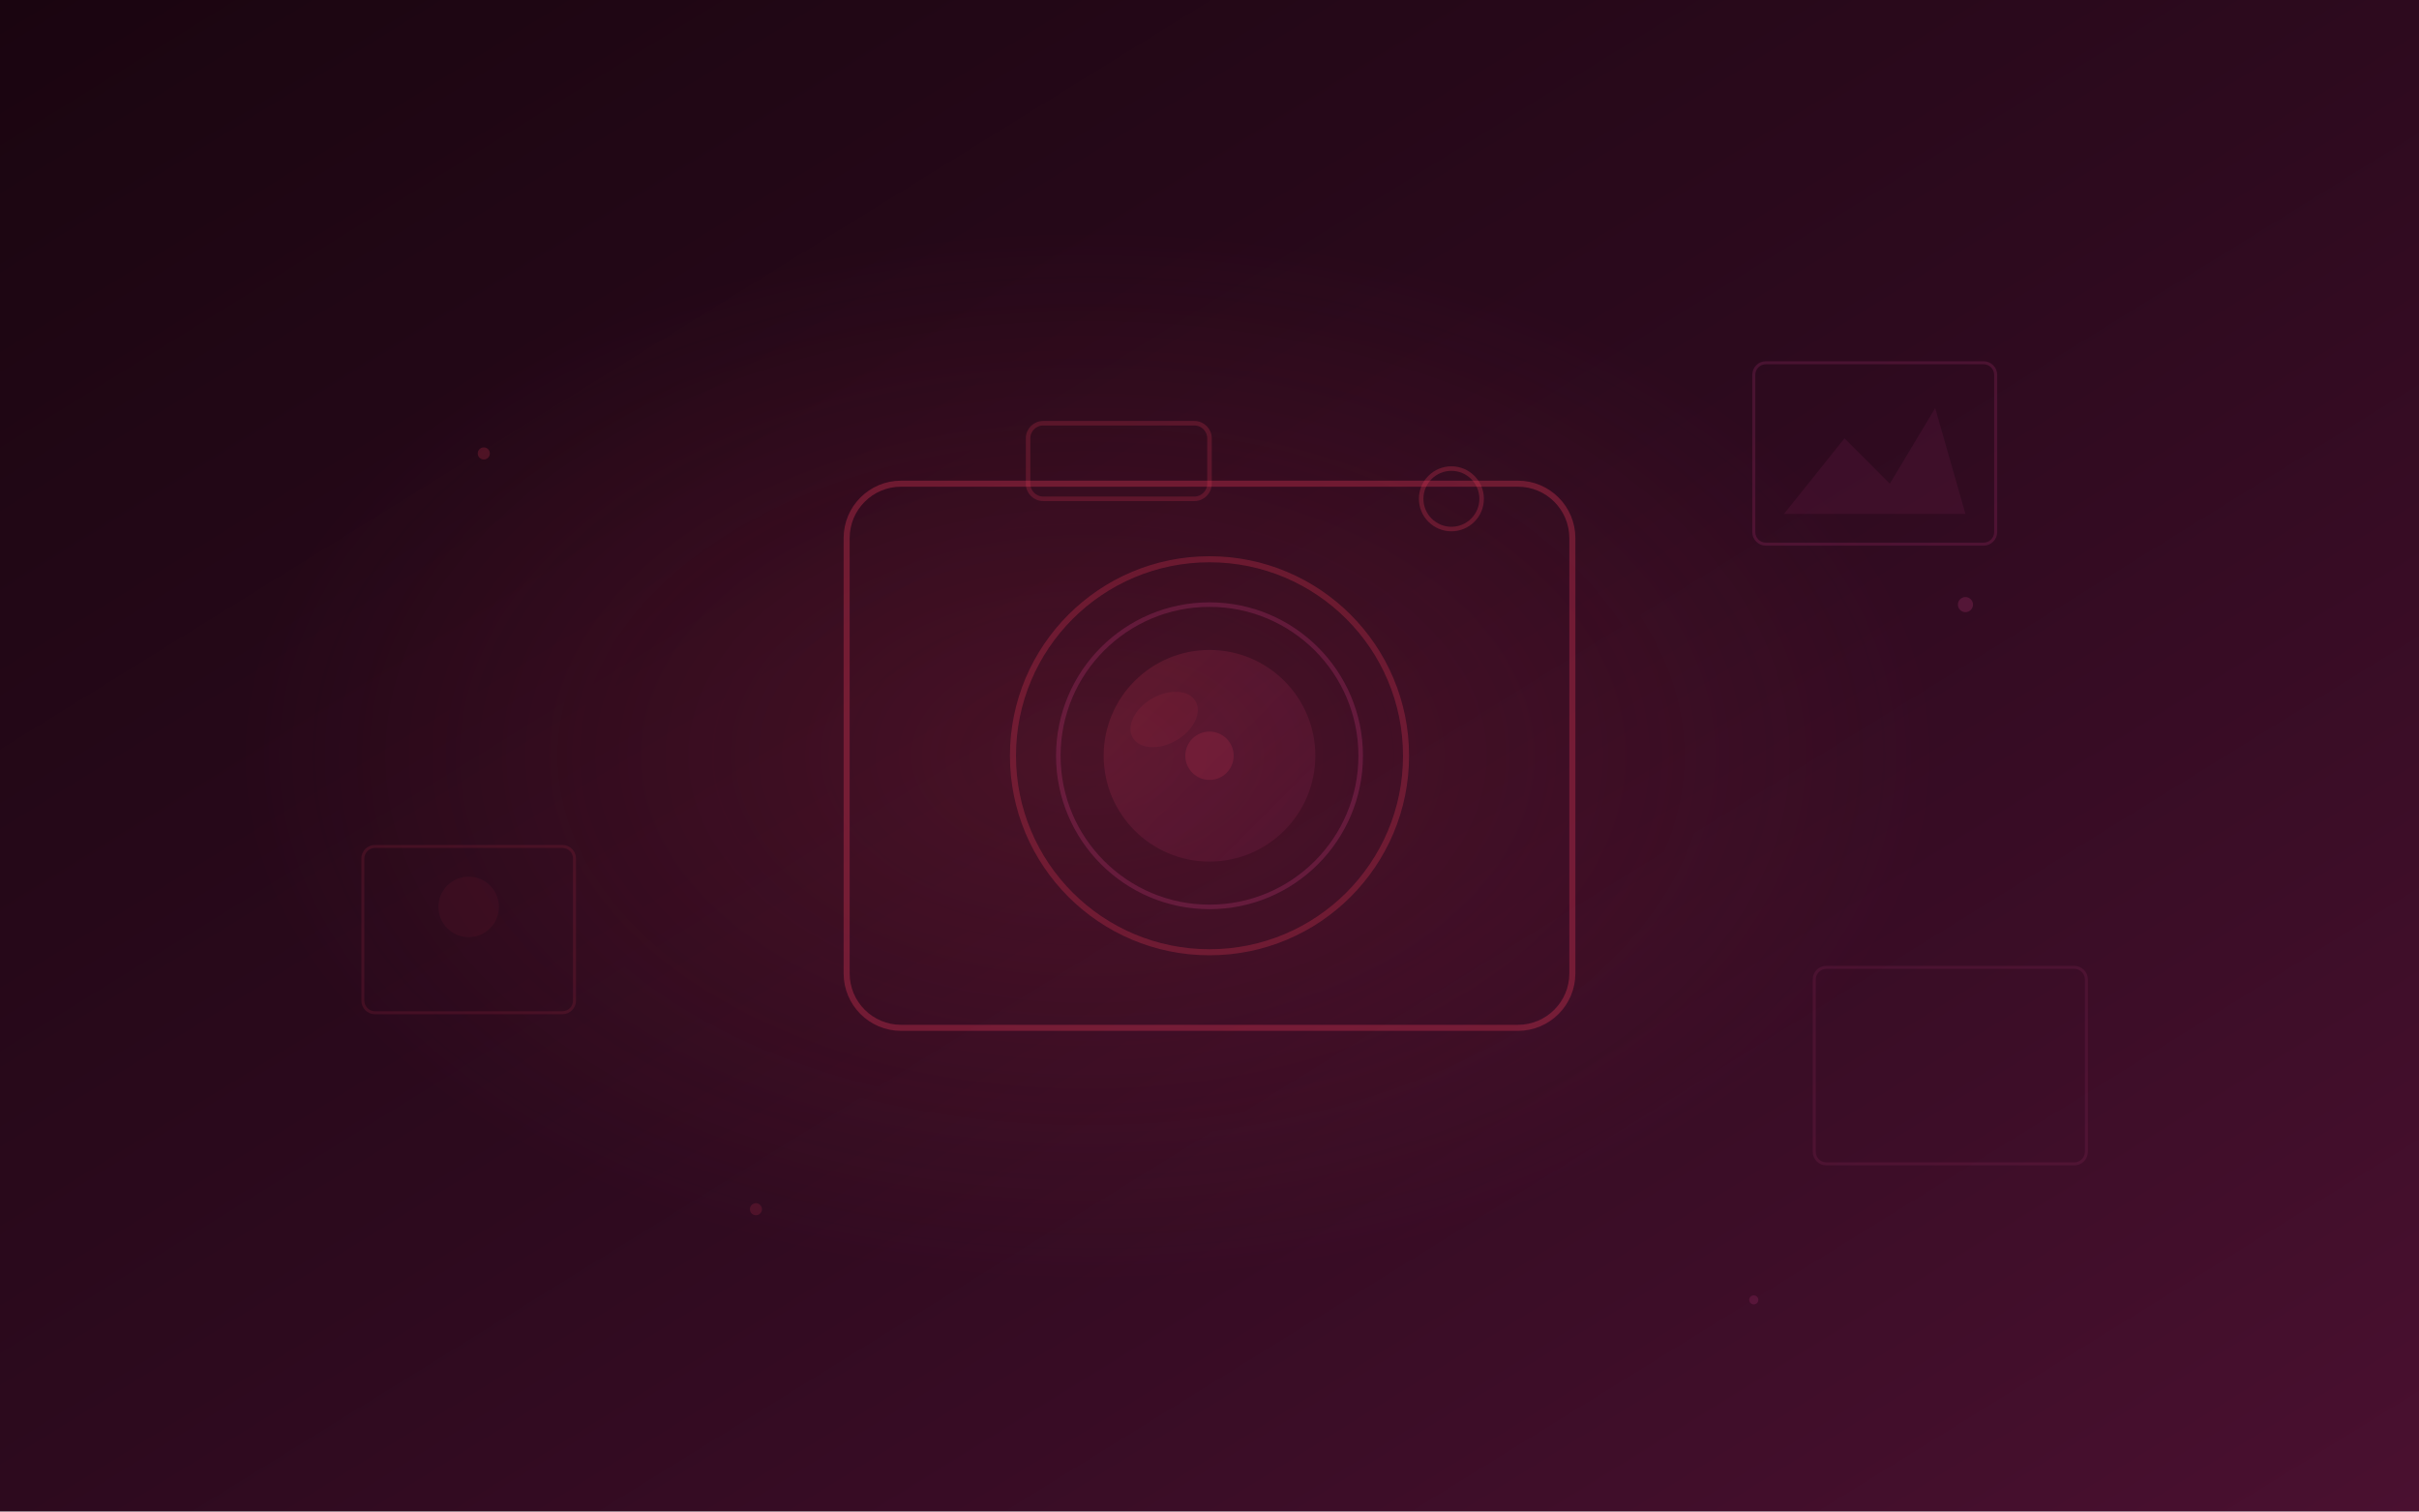
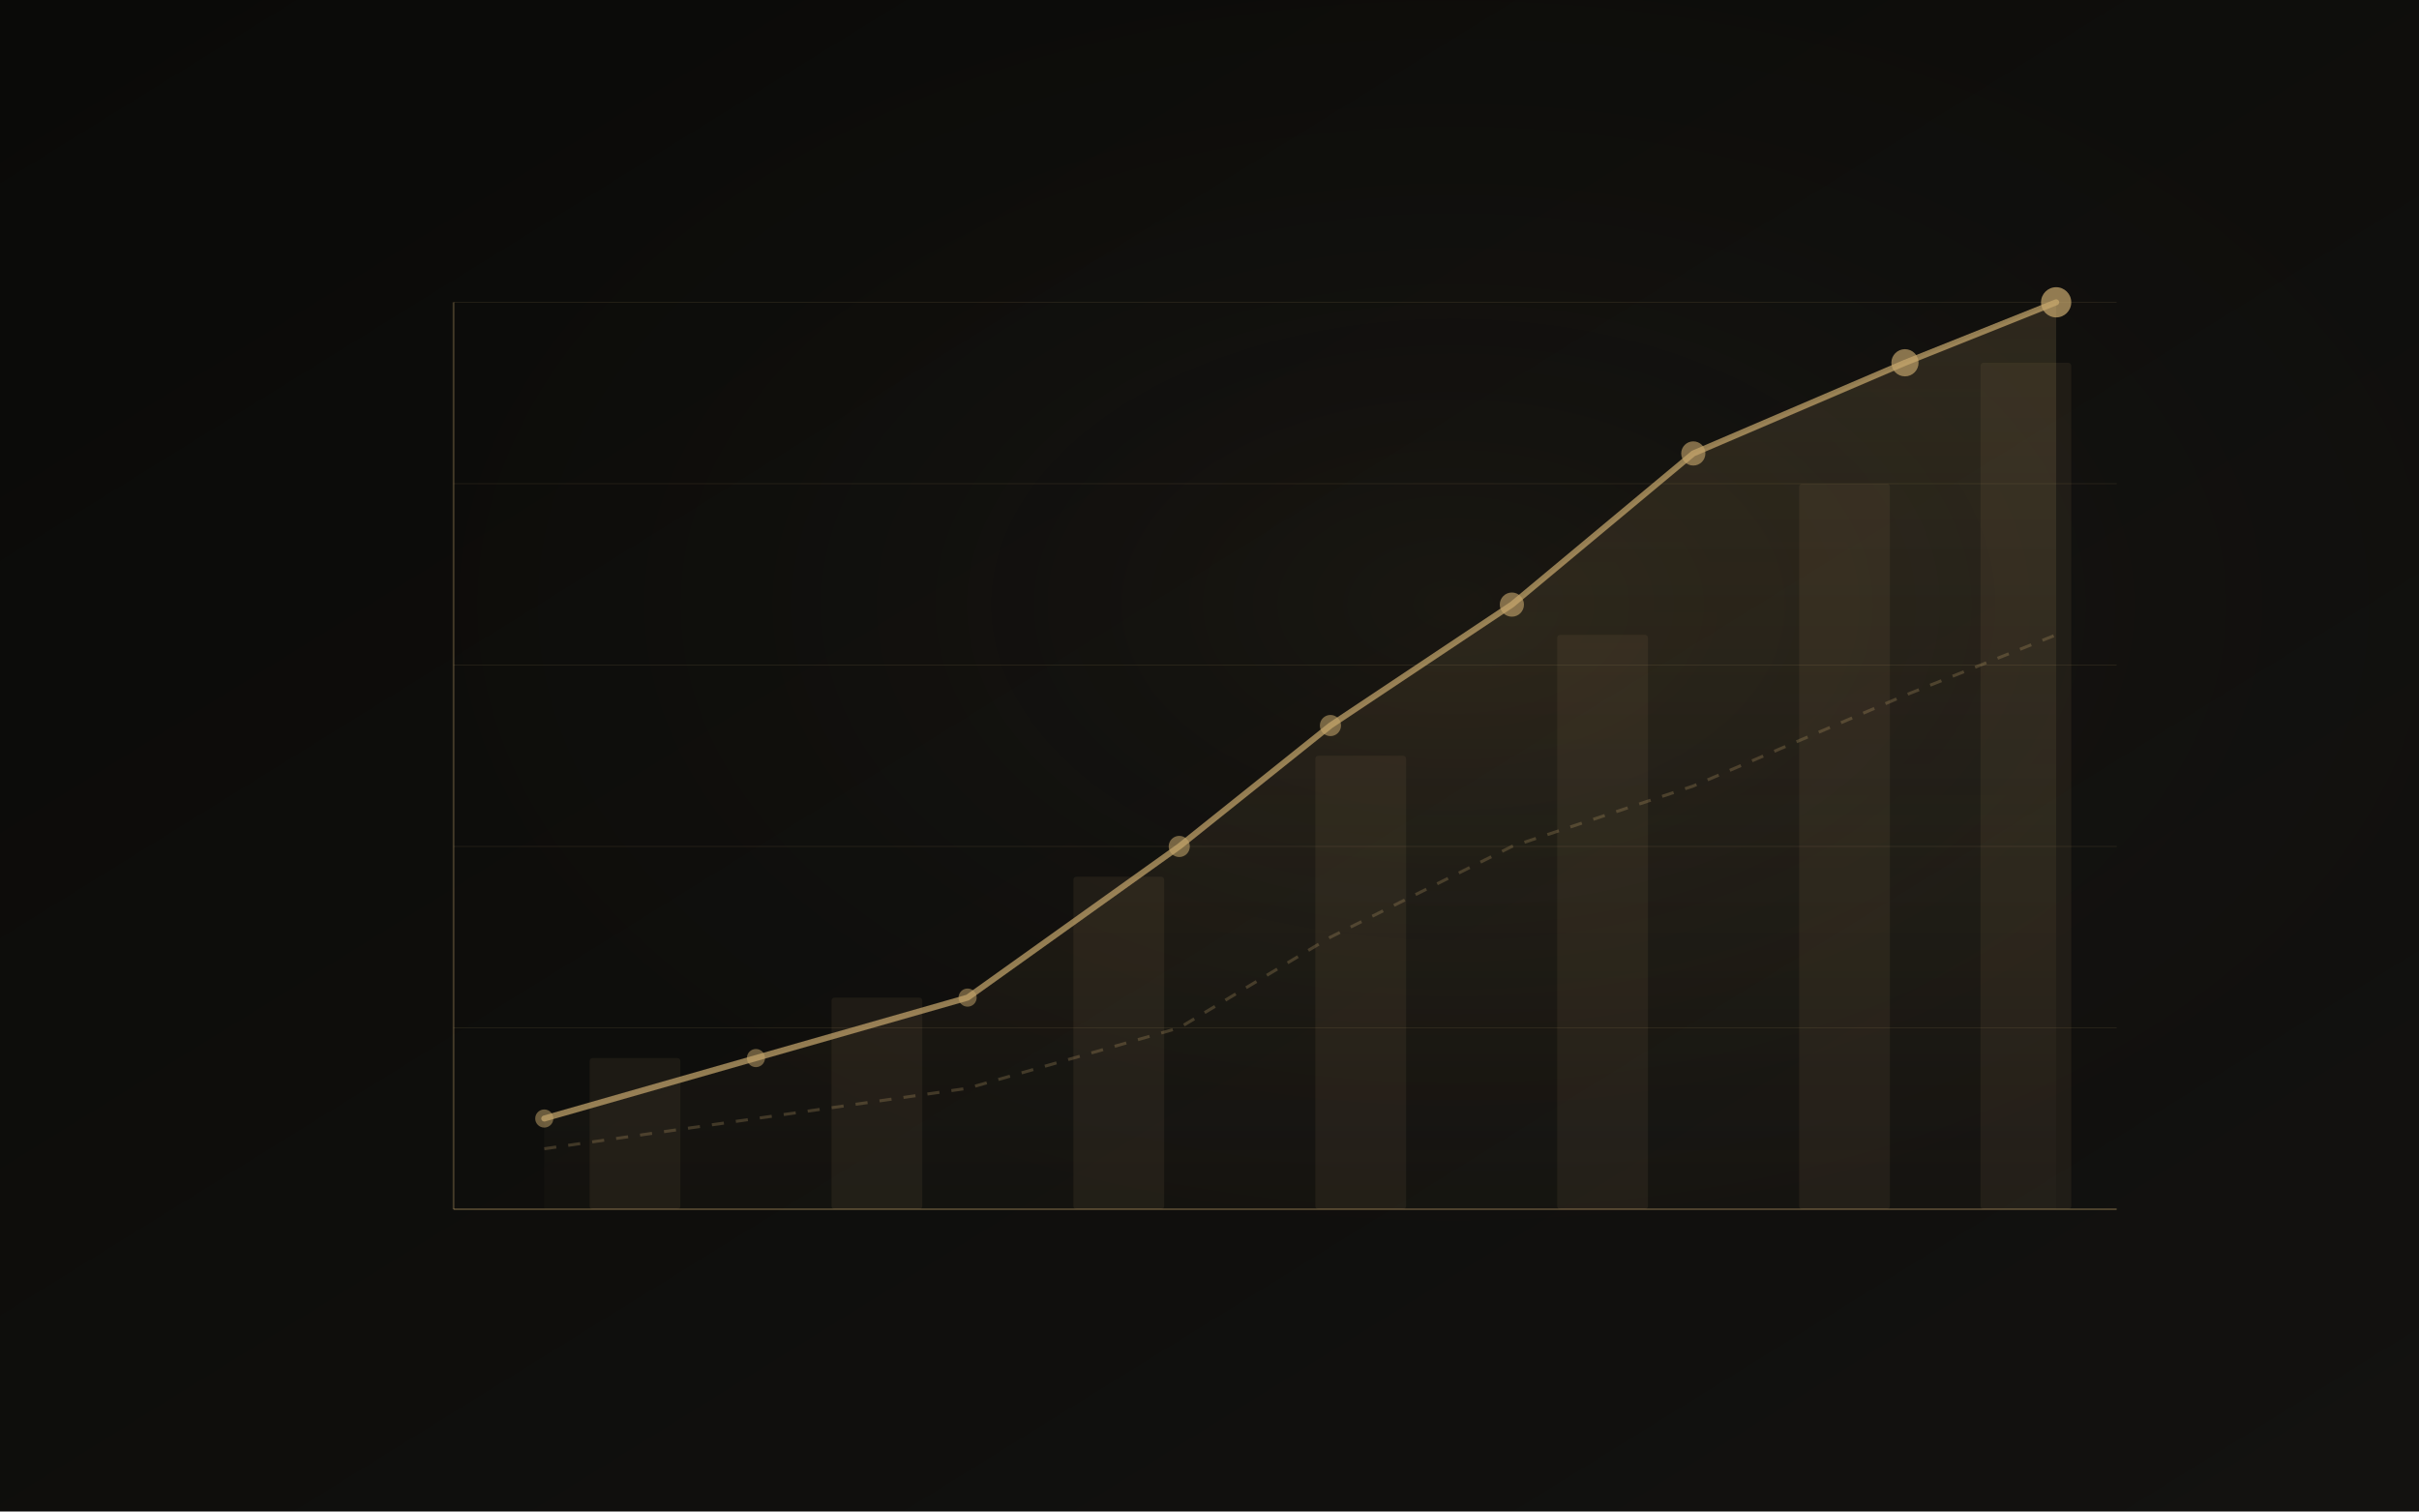
- <svg xmlns="http://www.w3.org/2000/svg" width="800" height="500" viewBox="0 0 800 500">
+ <svg xmlns="http://www.w3.org/2000/svg" viewBox="0 0 800 500" width="800" height="500">
  <defs>
    <linearGradient id="bg" x1="0%" y1="0%" x2="100%" y2="100%">
-       <stop offset="0%" stop-color="#1a0510" />
-       <stop offset="50%" stop-color="#2d0a1e" />
-       <stop offset="100%" stop-color="#4a1030" />
+       <stop offset="0%" stop-color="#0a0a08" />
+       <stop offset="100%" stop-color="#131210" />
    </linearGradient>
-     <radialGradient id="glow" cx="45%" cy="50%" r="35%">
-       <stop offset="0%" stop-color="#f43f5e" stop-opacity="0.15" />
-       <stop offset="100%" stop-color="#f43f5e" stop-opacity="0" />
+     <radialGradient id="glow" cx="60%" cy="40%" r="50%">
+       <stop offset="0%" stop-color="#c9a96e" stop-opacity="0.06" />
+       <stop offset="100%" stop-color="#0a0a08" stop-opacity="0" />
    </radialGradient>
-     <linearGradient id="lens" x1="0%" y1="0%" x2="100%" y2="100%">
-       <stop offset="0%" stop-color="#f43f5e" stop-opacity="0.3" />
-       <stop offset="100%" stop-color="#ec4899" stop-opacity="0.15" />
+     <linearGradient id="goldUp" x1="0%" y1="100%" x2="0%" y2="0%">
+       <stop offset="0%" stop-color="#c9a96e" stop-opacity="0.05" />
+       <stop offset="100%" stop-color="#c9a96e" stop-opacity="0.4" />
    </linearGradient>
  </defs>
  <rect width="800" height="500" fill="url(#bg)" />
  <rect width="800" height="500" fill="url(#glow)" />
-   <rect x="280" y="160" width="240" height="180" rx="18" fill="none" stroke="#f43f5e" stroke-opacity="0.3" stroke-width="2" />
-   <rect x="340" y="140" width="60" height="25" rx="5" fill="none" stroke="#f43f5e" stroke-opacity="0.2" stroke-width="1.5" />
-   <circle cx="400" cy="250" r="65" fill="none" stroke="#f43f5e" stroke-opacity="0.25" stroke-width="2" />
-   <circle cx="400" cy="250" r="50" fill="none" stroke="#ec4899" stroke-opacity="0.2" stroke-width="1.5" />
-   <circle cx="400" cy="250" r="35" fill="url(#lens)" fill-opacity="0.5" />
-   <ellipse cx="385" cy="238" rx="12" ry="8" fill="#f43f5e" fill-opacity="0.08" transform="rotate(-30, 385, 238)" />
-   <circle cx="400" cy="250" r="8" fill="#f43f5e" fill-opacity="0.15" />
-   <circle cx="480" cy="165" r="10" fill="none" stroke="#f43f5e" stroke-opacity="0.25" stroke-width="1.5" />
-   <rect x="580" y="120" width="80" height="60" rx="4" fill="none" stroke="#ec4899" stroke-opacity="0.15" stroke-width="1" />
-   <path d="M590 170 L610 145 L625 160 L640 135 L650 170 Z" fill="#ec4899" fill-opacity="0.08" />
-   <rect x="120" y="280" width="70" height="55" rx="4" fill="none" stroke="#f43f5e" stroke-opacity="0.12" stroke-width="1" />
-   <circle cx="155" cy="300" r="10" fill="#f43f5e" fill-opacity="0.06" />
-   <rect x="600" y="320" width="90" height="65" rx="4" fill="none" stroke="#ec4899" stroke-opacity="0.1" stroke-width="1" />
-   <circle cx="160" cy="150" r="2" fill="#f43f5e" fill-opacity="0.2" />
-   <circle cx="650" cy="200" r="2.5" fill="#ec4899" fill-opacity="0.18" />
-   <circle cx="250" cy="400" r="2" fill="#f43f5e" fill-opacity="0.15" />
-   <circle cx="580" cy="430" r="1.5" fill="#ec4899" fill-opacity="0.15" />
+   <g stroke="#c9a96e" stroke-width="0.3" opacity="0.12">
+     <line x1="150" y1="400" x2="700" y2="400" />
+     <line x1="150" y1="340" x2="700" y2="340" />
+     <line x1="150" y1="280" x2="700" y2="280" />
+     <line x1="150" y1="220" x2="700" y2="220" />
+     <line x1="150" y1="160" x2="700" y2="160" />
+     <line x1="150" y1="100" x2="700" y2="100" />
+   </g>
+   <line x1="150" y1="400" x2="700" y2="400" stroke="#c9a96e" stroke-width="0.6" opacity="0.3" />
+   <line x1="150" y1="100" x2="150" y2="400" stroke="#c9a96e" stroke-width="0.6" opacity="0.3" />
+   <polyline points="180,370 250,350 320,330 390,280 440,240 500,200 560,150 630,120 680,100" stroke="#c9a96e" stroke-width="2" fill="none" opacity="0.7" stroke-linecap="round" stroke-linejoin="round" />
+   <polygon points="180,370 250,350 320,330 390,280 440,240 500,200 560,150 630,120 680,100 680,400 180,400" fill="url(#goldUp)" opacity="0.4" />
+   <polyline points="180,380 250,370 320,360 390,340 440,310 500,280 560,260 630,230 680,210" stroke="#c9a96e" stroke-width="1" fill="none" opacity="0.25" stroke-dasharray="4,4" />
+   <g fill="#c9a96e">
+     <circle cx="180" cy="370" r="3" opacity="0.5" />
+     <circle cx="250" cy="350" r="3" opacity="0.5" />
+     <circle cx="320" cy="330" r="3" opacity="0.5" />
+     <circle cx="390" cy="280" r="3.5" opacity="0.55" />
+     <circle cx="440" cy="240" r="3.5" opacity="0.55" />
+     <circle cx="500" cy="200" r="4" opacity="0.6" />
+     <circle cx="560" cy="150" r="4" opacity="0.6" />
+     <circle cx="630" cy="120" r="4.5" opacity="0.65" />
+     <circle cx="680" cy="100" r="5" opacity="0.7" />
+   </g>
+   <g fill="#c9a96e" opacity="0.08">
+     <rect x="195" y="350" width="30" height="50" rx="1" />
+     <rect x="275" y="330" width="30" height="70" rx="1" />
+     <rect x="355" y="290" width="30" height="110" rx="1" />
+     <rect x="435" y="250" width="30" height="150" rx="1" />
+     <rect x="515" y="210" width="30" height="190" rx="1" />
+     <rect x="595" y="160" width="30" height="240" rx="1" />
+     <rect x="655" y="120" width="30" height="280" rx="1" />
+   </g>
</svg>
